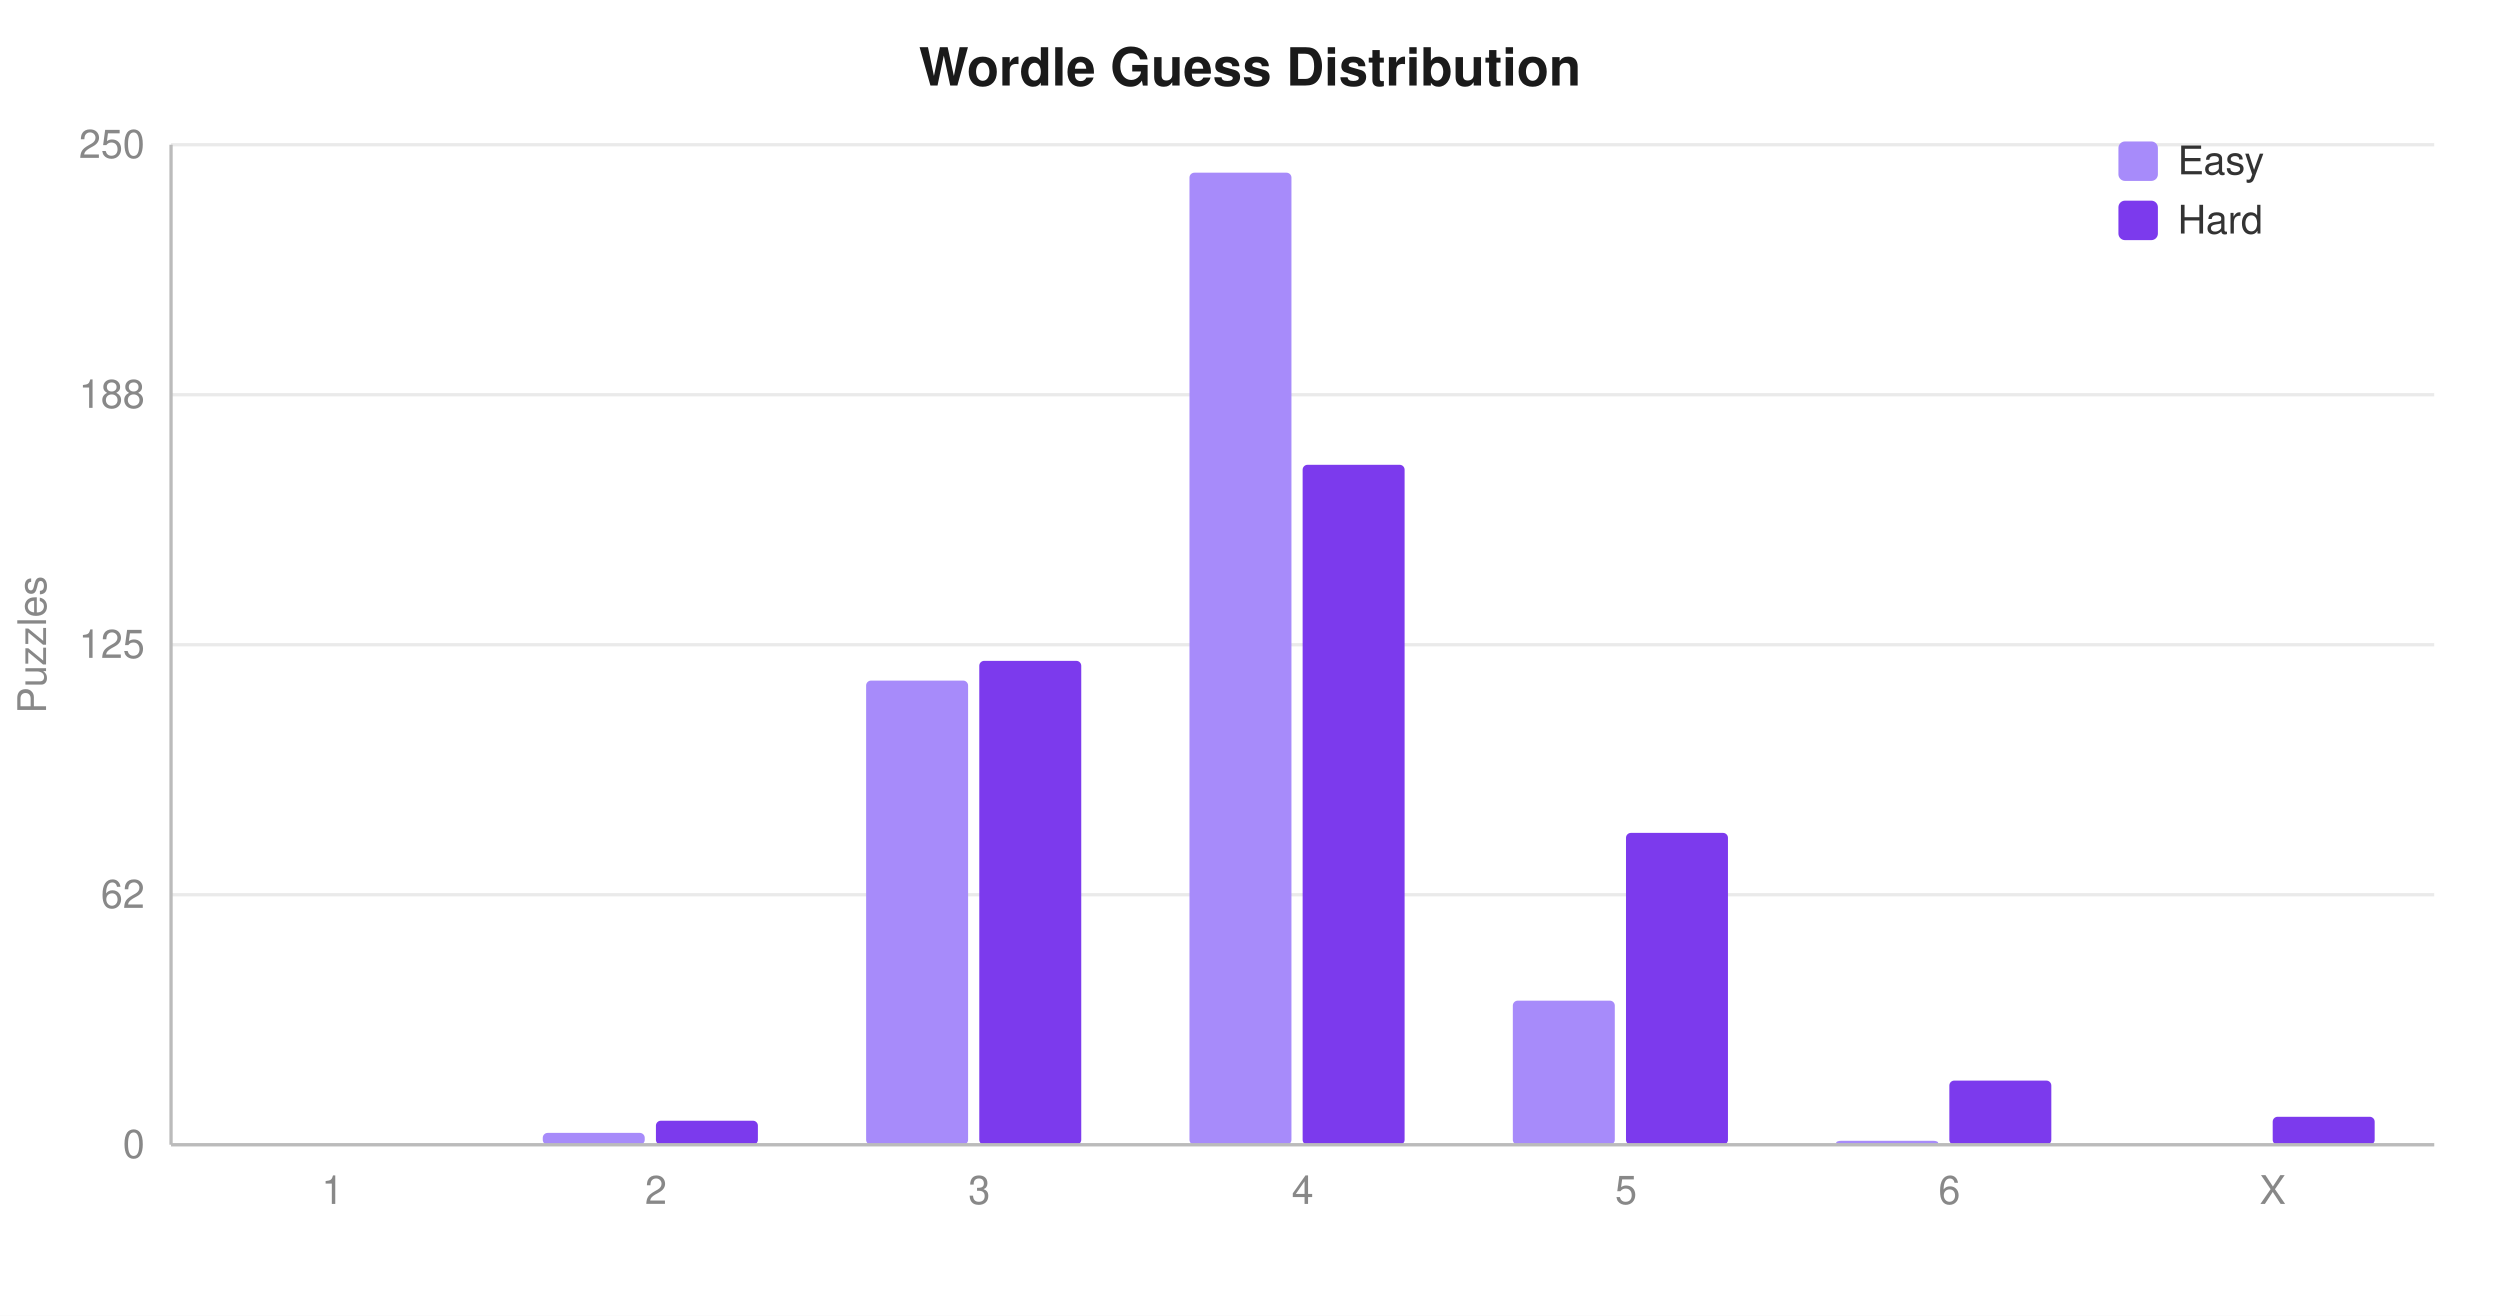
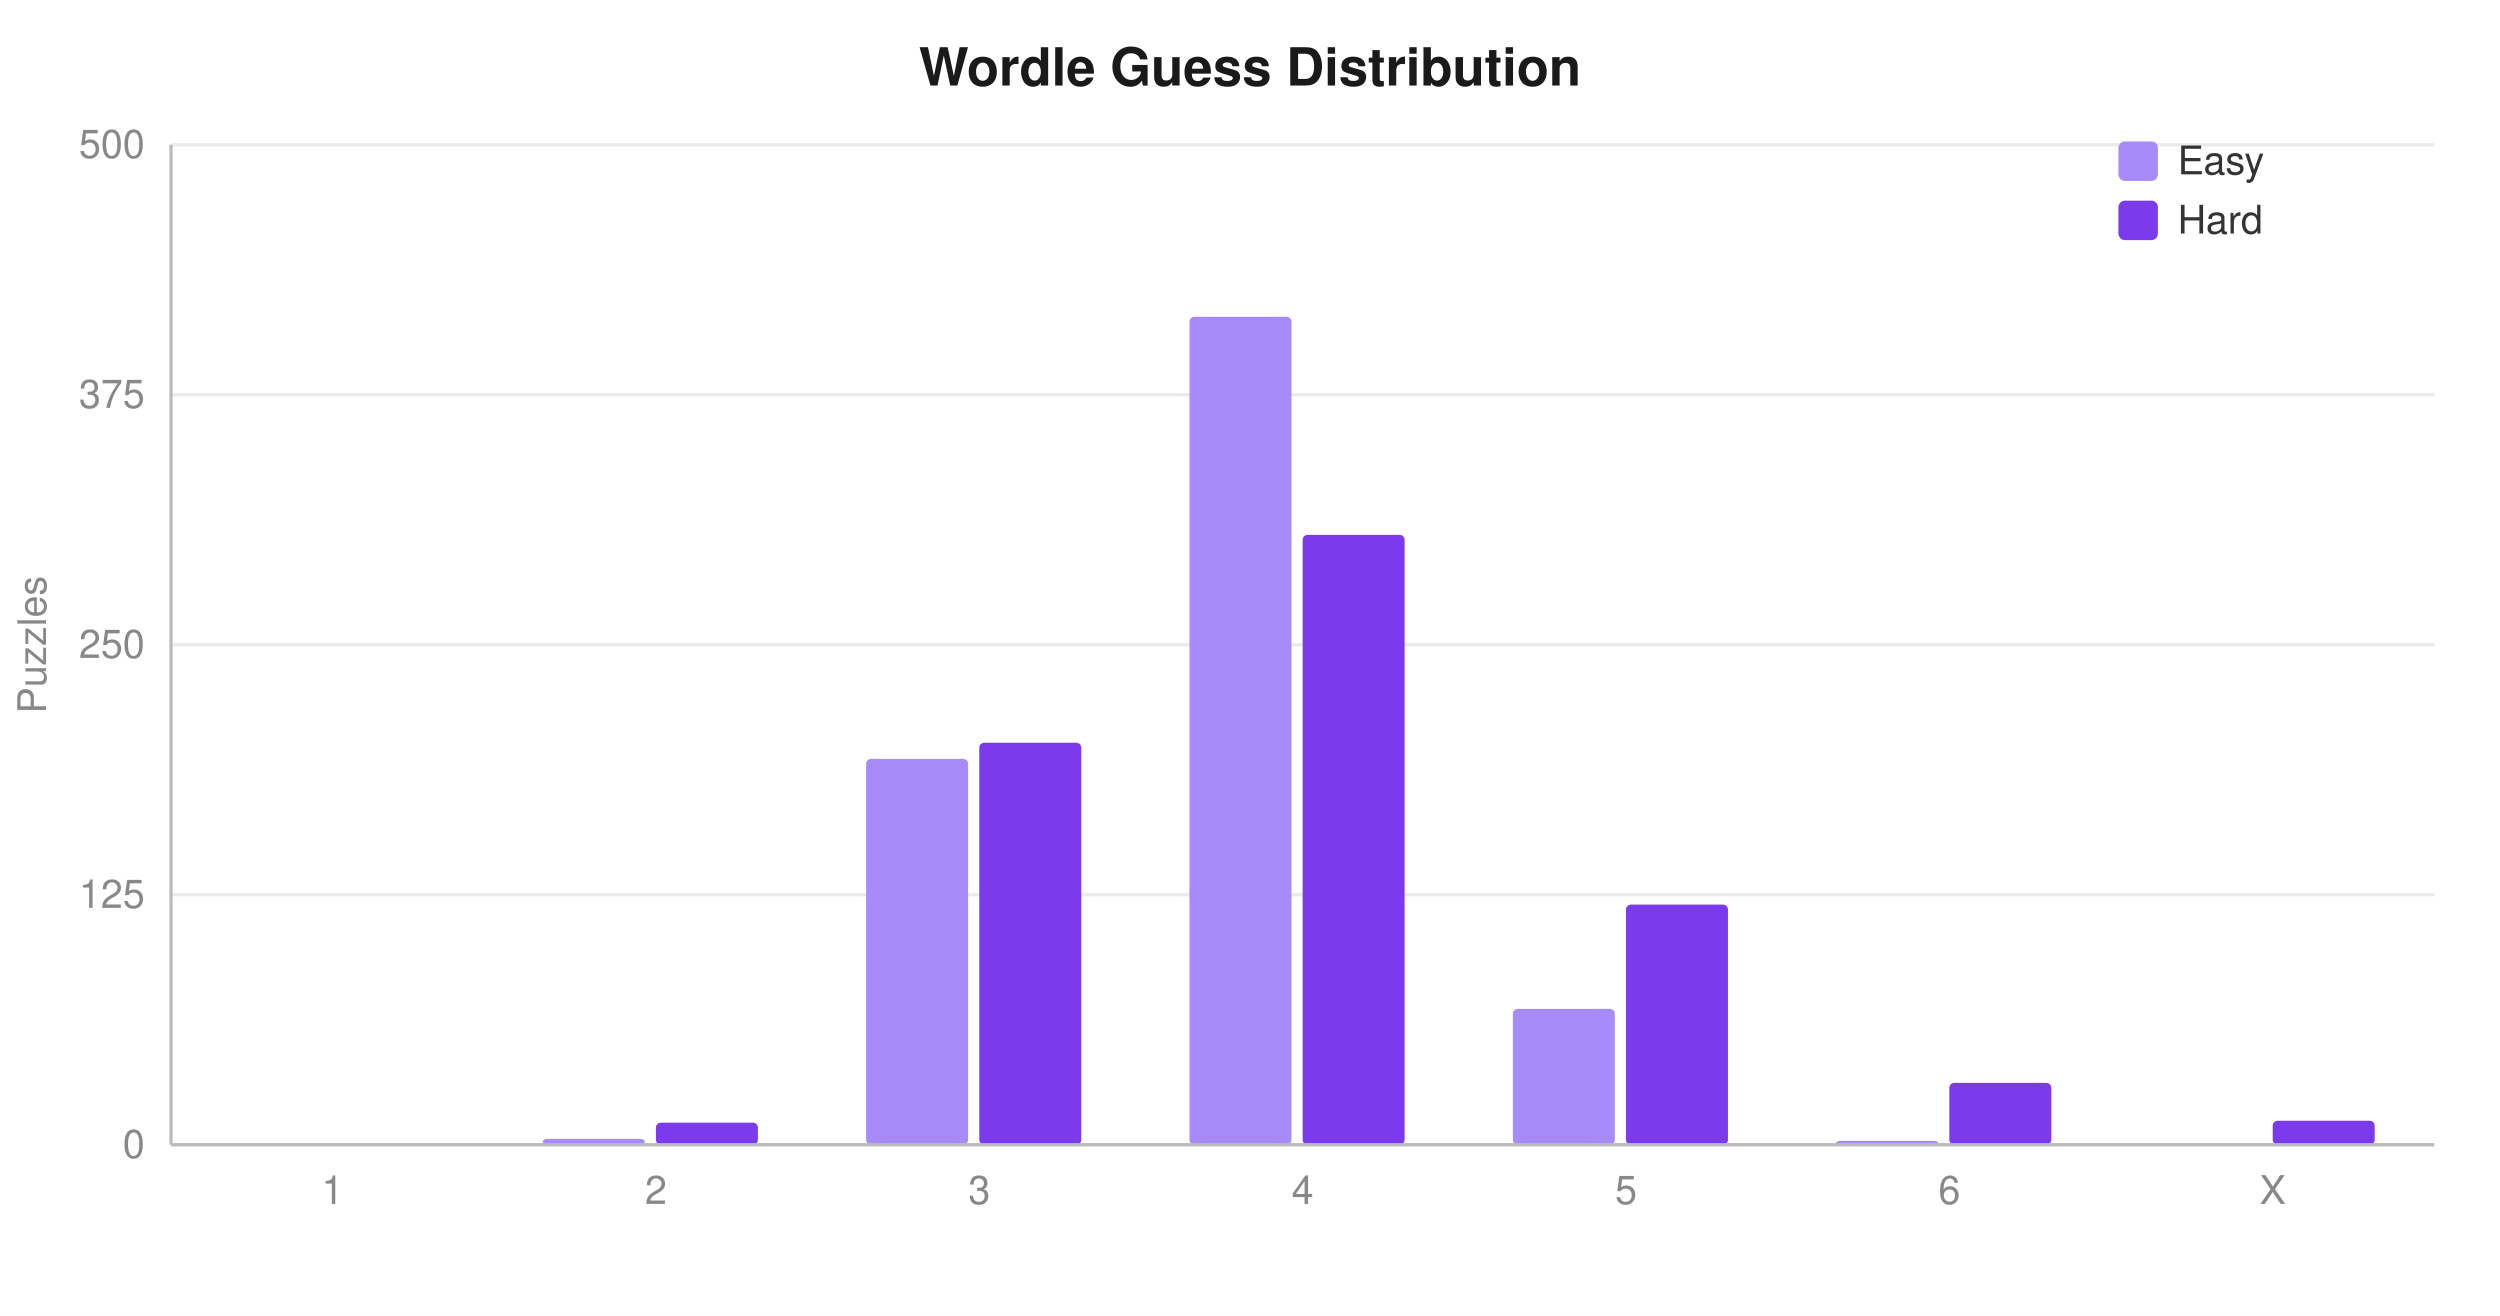
<svg xmlns="http://www.w3.org/2000/svg" width="760" height="400" viewBox="0 0 760 400" font-family="-apple-system,Segoe UI,Helvetica,Arial,sans-serif" font-size="12">
  <rect width="760" height="400" fill="#ffffff" />
  <text x="380" y="26" text-anchor="middle" font-size="16" font-weight="600" fill="#1a1a1a">Wordle Guess Distribution</text>
  <line x1="52" y1="348.0" x2="740" y2="348.0" stroke="#eaeaea" />
  <text x="44" y="352.0" text-anchor="end" fill="#888">0</text>
  <line x1="52" y1="272.0" x2="740" y2="272.0" stroke="#eaeaea" />
-   <text x="44" y="276.0" text-anchor="end" fill="#888">62</text>
+   <text x="44" y="276.0" text-anchor="end" fill="#888">125</text>
  <line x1="52" y1="196.0" x2="740" y2="196.0" stroke="#eaeaea" />
-   <text x="44" y="200.0" text-anchor="end" fill="#888">125</text>
+   <text x="44" y="200.0" text-anchor="end" fill="#888">250</text>
  <line x1="52" y1="120.0" x2="740" y2="120.0" stroke="#eaeaea" />
-   <text x="44" y="124.0" text-anchor="end" fill="#888">188</text>
+   <text x="44" y="124.0" text-anchor="end" fill="#888">375</text>
  <line x1="52" y1="44.0" x2="740" y2="44.0" stroke="#eaeaea" />
-   <text x="44" y="48.0" text-anchor="end" fill="#888">250</text>
+   <text x="44" y="48.0" text-anchor="end" fill="#888">500</text>
  <rect x="66.7" y="348.0" width="31.0" height="0.0" rx="1.5" fill="#a78bfa" />
  <rect x="101.1" y="348.0" width="31.0" height="0.0" rx="1.5" fill="#7c3aed" />
  <text x="101.1" y="366.0" text-anchor="middle" fill="#888">1</text>
-   <rect x="165.0" y="344.4" width="31.0" height="3.6" rx="1.5" fill="#a78bfa" />
-   <rect x="199.4" y="340.7" width="31.0" height="7.3" rx="1.5" fill="#7c3aed" />
+   <rect x="165.0" y="346.2" width="31.0" height="1.8" rx="1.5" fill="#a78bfa" />
+   <rect x="199.4" y="341.3" width="31.0" height="6.7" rx="1.5" fill="#7c3aed" />
  <text x="199.4" y="366.0" text-anchor="middle" fill="#888">2</text>
-   <rect x="263.3" y="206.9" width="31.0" height="141.1" rx="1.5" fill="#a78bfa" />
-   <rect x="297.7" y="200.9" width="31.0" height="147.1" rx="1.5" fill="#7c3aed" />
+   <rect x="263.3" y="230.7" width="31.0" height="117.3" rx="1.5" fill="#a78bfa" />
+   <rect x="297.7" y="225.8" width="31.0" height="122.2" rx="1.5" fill="#7c3aed" />
  <text x="297.7" y="366.0" text-anchor="middle" fill="#888">3</text>
-   <rect x="361.6" y="52.5" width="31.0" height="295.5" rx="1.5" fill="#a78bfa" />
-   <rect x="396.0" y="141.3" width="31.0" height="206.7" rx="1.5" fill="#7c3aed" />
+   <rect x="361.6" y="96.3" width="31.0" height="251.7" rx="1.5" fill="#a78bfa" />
+   <rect x="396.0" y="162.6" width="31.0" height="185.4" rx="1.5" fill="#7c3aed" />
  <text x="396.0" y="366.0" text-anchor="middle" fill="#888">4</text>
-   <rect x="459.9" y="304.2" width="31.0" height="43.8" rx="1.5" fill="#a78bfa" />
-   <rect x="494.3" y="253.2" width="31.0" height="94.8" rx="1.5" fill="#7c3aed" />
+   <rect x="459.9" y="306.7" width="31.0" height="41.3" rx="1.5" fill="#a78bfa" />
+   <rect x="494.3" y="275.0" width="31.0" height="73.0" rx="1.5" fill="#7c3aed" />
  <text x="494.3" y="366.0" text-anchor="middle" fill="#888">5</text>
  <rect x="558.2" y="346.8" width="31.0" height="1.2" rx="1.5" fill="#a78bfa" />
-   <rect x="592.6" y="328.5" width="31.0" height="19.5" rx="1.5" fill="#7c3aed" />
+   <rect x="592.6" y="329.2" width="31.0" height="18.8" rx="1.5" fill="#7c3aed" />
  <text x="592.6" y="366.0" text-anchor="middle" fill="#888">6</text>
  <rect x="656.5" y="348.0" width="31.0" height="0.0" rx="1.5" fill="#a78bfa" />
-   <rect x="690.9" y="339.5" width="31.0" height="8.5" rx="1.5" fill="#7c3aed" />
+   <rect x="690.9" y="340.7" width="31.0" height="7.3" rx="1.5" fill="#7c3aed" />
  <text x="690.9" y="366.0" text-anchor="middle" fill="#888">X</text>
  <line x1="52" y1="348" x2="740" y2="348" stroke="#bbb" />
  <line x1="52" y1="44" x2="52" y2="348" stroke="#bbb" />
  <text x="14" y="196" text-anchor="middle" fill="#888" transform="rotate(-90 14 196)">Puzzles</text>
  <rect x="644" y="43" width="12" height="12" rx="2" fill="#a78bfa" />
  <text x="662" y="53" fill="#333">Easy</text>
  <rect x="644" y="61" width="12" height="12" rx="2" fill="#7c3aed" />
  <text x="662" y="71" fill="#333">Hard</text>
</svg>
